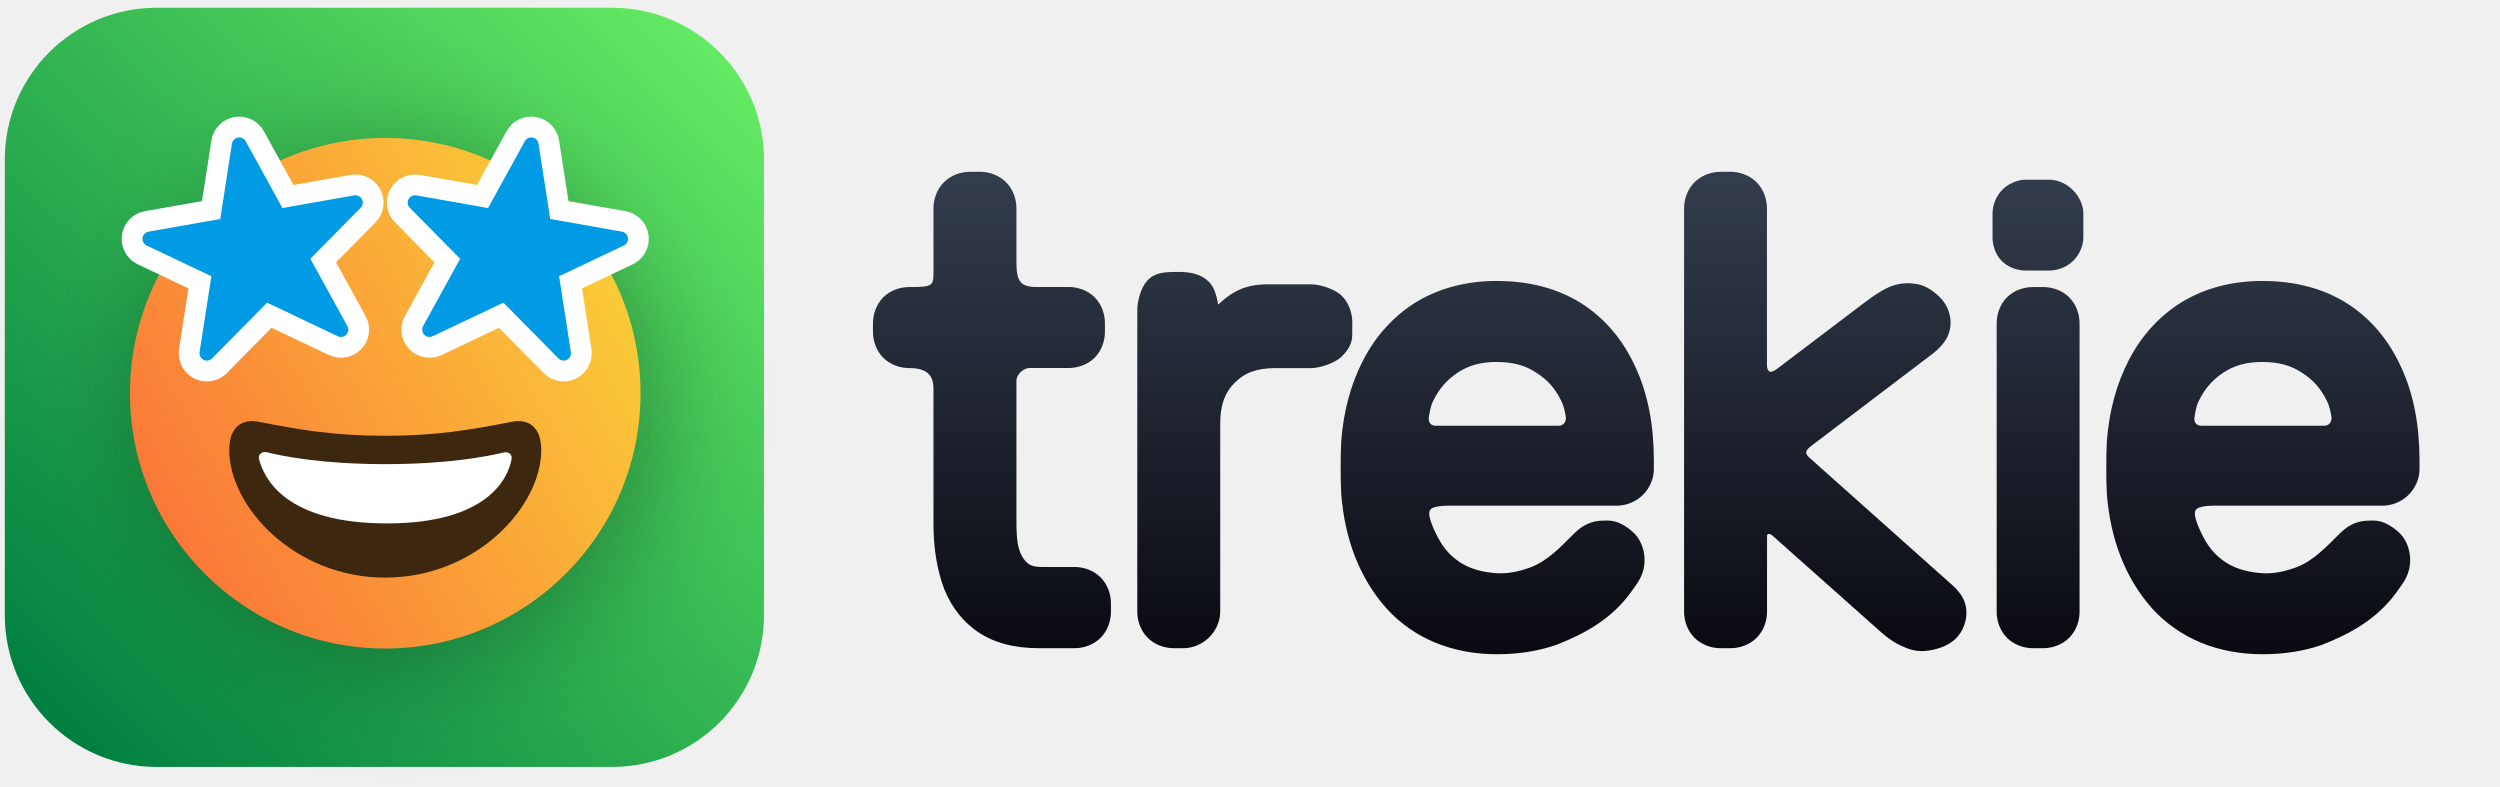
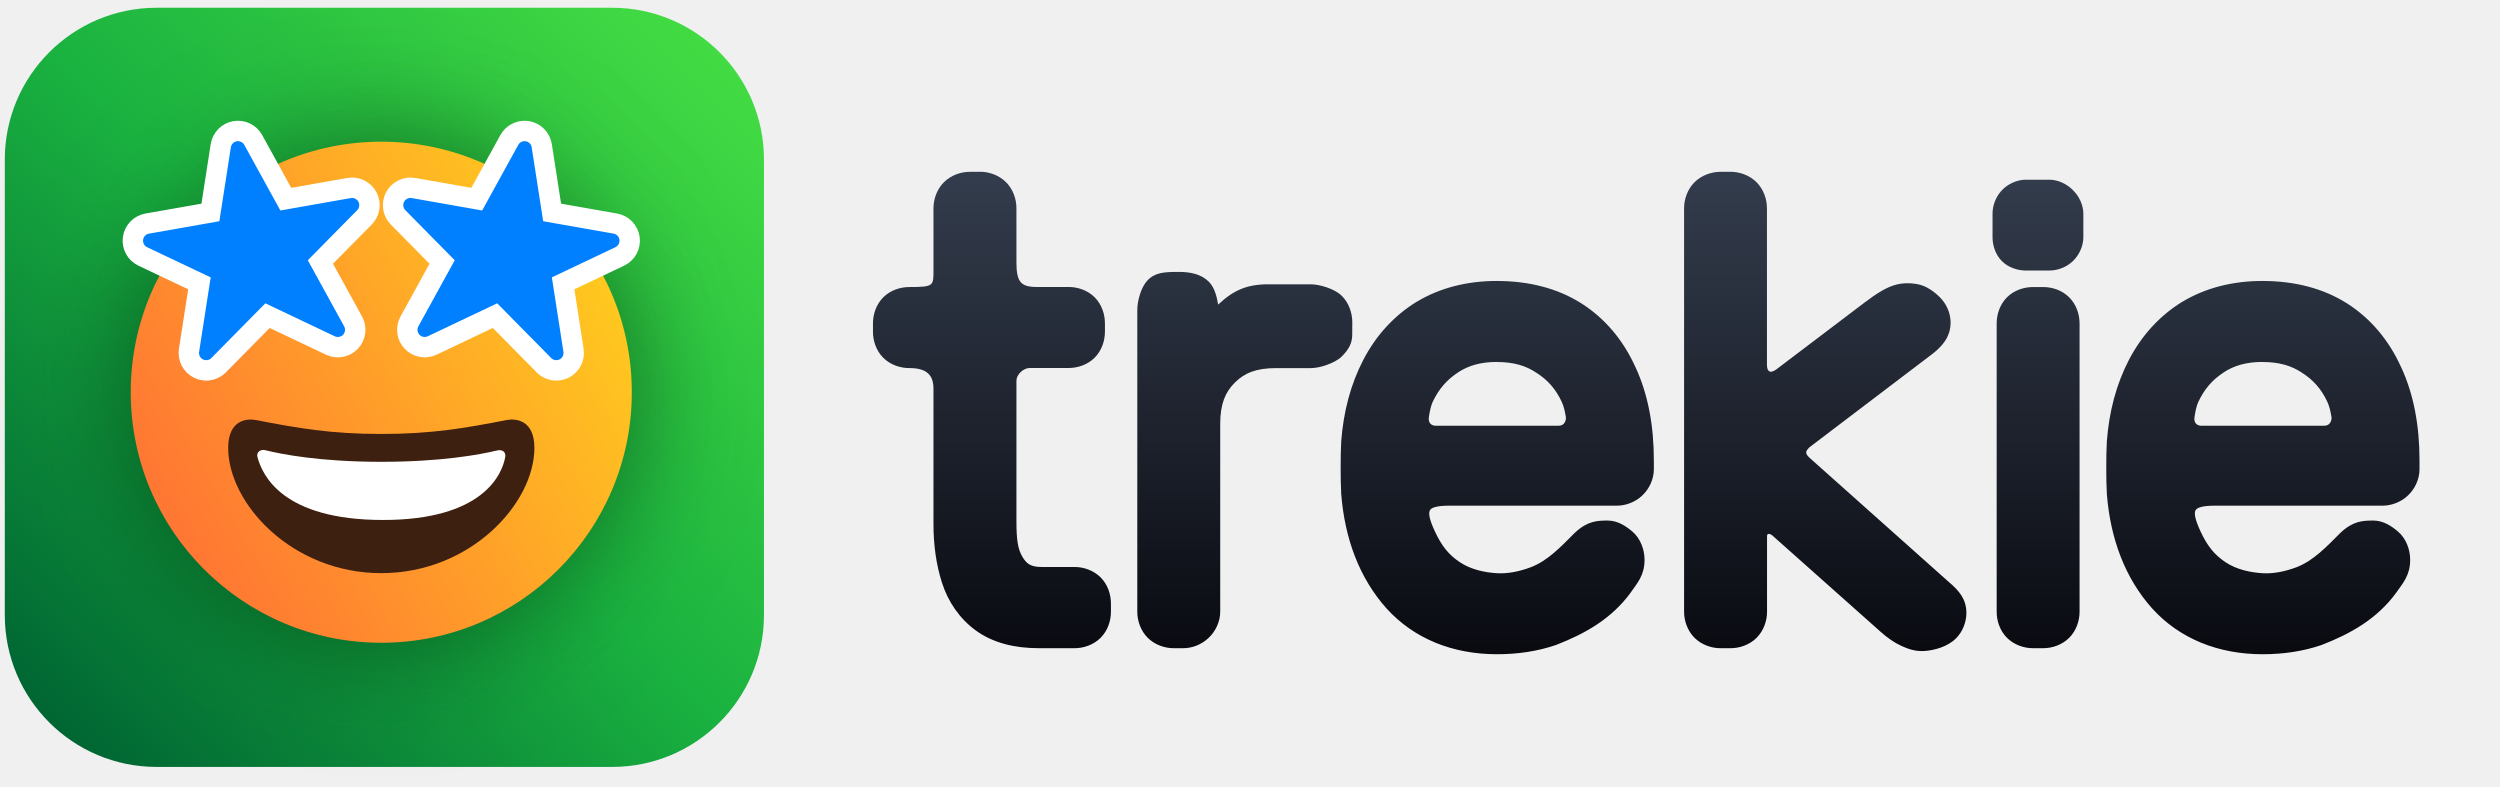
<svg xmlns="http://www.w3.org/2000/svg" xmlns:xlink="http://www.w3.org/1999/xlink" width="823.268" height="259.036" viewBox="0 0 217.823 68.537" version="1.1" id="svg5" xml:space="preserve">
  <defs id="defs2">
-     <linearGradient id="linearGradient120">
-       <stop style="stop-color:#fa7938;stop-opacity:1;" offset="0" id="stop119" />
-       <stop style="stop-color:#faca38;stop-opacity:1;" offset="1" id="stop120" />
+     <linearGradient id="linearGradient48">
+       <stop style="stop-color:#006633;stop-opacity:1;" offset="0" id="stop46" />
+       <stop style="stop-color:#1ab240;stop-opacity:1;" offset="0.5" id="stop47" />
+       <stop style="stop-color:#43db43;stop-opacity:1;" offset="1" id="stop48" />
    </linearGradient>
-     <linearGradient id="linearGradient107">
-       <stop style="stop-color:#008040;stop-opacity:1;" offset="0" id="stop106" />
-       <stop style="stop-color:#63e963;stop-opacity:1;" offset="1" id="stop107" />
+     <linearGradient id="linearGradient122">
+       <stop style="stop-color:#ff7733;stop-opacity:1;" offset="0" id="stop121" />
+       <stop style="stop-color:#ffc71f;stop-opacity:1;" offset="1" id="stop122" />
    </linearGradient>
    <linearGradient id="linearGradient152">
      <stop style="stop-color:#090a10;stop-opacity:1;" offset="0" id="stop151" />
      <stop style="stop-color:#333c4c;stop-opacity:1;" offset="1" id="stop152" />
    </linearGradient>
    <linearGradient id="linearGradient149">
      <stop style="stop-color:#21272c;stop-opacity:1;" offset="0" id="stop149" />
      <stop style="stop-color:#21272c;stop-opacity:0;" offset="1" id="stop150" />
    </linearGradient>
    <style id="style6568">.cls-1{fill:none;}.cls-2{clip-path:url(#clip-path);}</style>
    <style id="style6568-5">.cls-1{fill:none;}.cls-2{clip-path:url(#clip-path);}</style>
    <style id="style6568-9">.cls-1{fill:none;}.cls-2{clip-path:url(#clip-path);}</style>
    <style id="style22571">.cls-1{fill:#84d0f7;}.cls-2{fill:#aa392d;}.cls-3{fill:#7c211a;}.cls-4{fill:#e59973;}.cls-5{fill:#2d2d2d;}.cls-6{opacity:0.2;}.cls-7{opacity:0.3;}</style>
    <style id="style23309">
      .cls-1 {
        fill: none;
      }
    </style>
    <style id="style6568-7">.cls-1{fill:none;}.cls-2{clip-path:url(#clip-path);}</style>
    <style id="style6568-5-5">.cls-1{fill:none;}.cls-2{clip-path:url(#clip-path);}</style>
    <style id="style6568-9-3">.cls-1{fill:none;}.cls-2{clip-path:url(#clip-path);}</style>
    <style id="style22571-5">.cls-1{fill:#84d0f7;}.cls-2{fill:#aa392d;}.cls-3{fill:#7c211a;}.cls-4{fill:#e59973;}.cls-5{fill:#2d2d2d;}.cls-6{opacity:0.2;}.cls-7{opacity:0.3;}</style>
    <style id="style23309-6">
      .cls-1 {
        fill: none;
      }
    </style>
    <style id="style1-9">
      .cls-1 {
        fill: none;
      }
    </style>
-     <linearGradient xlink:href="#linearGradient107" id="linearGradient220" gradientUnits="userSpaceOnUse" gradientTransform="matrix(0.6451905,0,0,0.6451905,88.84633,129.9233)" x1="211.292" y1="762.624" x2="301.672" y2="672.244" />
-     <linearGradient xlink:href="#linearGradient120" id="linearGradient72" gradientUnits="userSpaceOnUse" gradientTransform="matrix(4.670535,0,0,4.670535,181.3872,533.1583)" x1="11.106" y1="14.468" x2="19.155" y2="9.821" />
+     <linearGradient xlink:href="#linearGradient48" id="linearGradient220" gradientUnits="userSpaceOnUse" gradientTransform="matrix(0.6451905,0,0,0.6451905,88.84633,129.9233)" x1="211.292" y1="762.624" x2="301.672" y2="672.244" />
    <rect x="223.755" y="162.305" width="120.361" height="58.945" id="rect24570-3" />
    <linearGradient xlink:href="#linearGradient149" id="linearGradient150" x1="30.676" y1="39.157" x2="78.902" y2="39.157" gradientUnits="userSpaceOnUse" />
    <linearGradient xlink:href="#linearGradient152" id="linearGradient151" gradientUnits="userSpaceOnUse" x1="53.679" y1="46.817" x2="53.679" y2="31.877" />
-     <filter style="color-interpolation-filters:sRGB" id="filter103" x="-0.27" y="-0.27" width="1.562" height="1.562">
-       <feFlood result="flood" in="SourceGraphic" flood-opacity="0.302" flood-color="rgb(0,0,0)" id="feFlood101" />
-       <feGaussianBlur result="blur" in="SourceGraphic" stdDeviation="5" id="feGaussianBlur101" />
-       <feOffset result="offset" in="blur" dx="1" dy="1" id="feOffset101" />
-       <feComposite result="comp1" operator="in" in="flood" in2="offset" id="feComposite102" />
-       <feComposite result="comp2" operator="over" in="SourceGraphic" in2="comp1" id="feComposite103" />
+     <filter style="color-interpolation-filters:sRGB" id="filter5-7" x="-0.275" y="-0.275" width="1.55" height="1.55">
+       <feFlood result="flood" in="SourceGraphic" flood-opacity="0.6" flood-color="rgb(0,51,13)" id="feFlood4-5" />
+       <feGaussianBlur result="blur" in="SourceGraphic" stdDeviation="5" id="feGaussianBlur4-3" />
+       <feOffset result="offset" in="blur" dx="0" dy="0" id="feOffset4-5" />
+       <feComposite result="comp1" operator="in" in="flood" in2="offset" id="feComposite4-6" />
+       <feComposite result="comp2" operator="over" in="SourceGraphic" in2="comp1" id="feComposite5-2" />
    </filter>
-     <linearGradient xlink:href="#linearGradient149" id="linearGradient1" gradientUnits="userSpaceOnUse" x1="30.676" y1="39.157" x2="78.902" y2="39.157" />
-     <linearGradient xlink:href="#linearGradient149" id="linearGradient2" gradientUnits="userSpaceOnUse" x1="30.676" y1="39.157" x2="78.902" y2="39.157" />
+     <linearGradient xlink:href="#linearGradient122" id="linearGradient2" gradientUnits="userSpaceOnUse" gradientTransform="matrix(4.583455,0,0,4.583455,182.3867,534.175)" x1="11.106" y1="14.468" x2="19.155" y2="9.821" />
+     <linearGradient xlink:href="#linearGradient149" id="linearGradient3" gradientUnits="userSpaceOnUse" x1="30.676" y1="39.157" x2="78.902" y2="39.157" />
+     <linearGradient xlink:href="#linearGradient149" id="linearGradient4" gradientUnits="userSpaceOnUse" x1="30.676" y1="39.157" x2="78.902" y2="39.157" />
  </defs>
  <g id="layer1" transform="translate(-219.9442,-558.1619)">
    <rect style="fill:url(#linearGradient220);fill-opacity:1;stroke-width:4.147" id="rect219" width="66.146" height="66.146" x="220.362" y="558.838" rx="13.229" ry="13.229" />
-     <path fill="#ffcc4d" d="m 275.753,592.424 c 0,12.285 -9.959,22.243 -22.243,22.243 -12.285,0 -22.243,-9.959 -22.243,-22.243 0,-12.285 9.959,-22.243 22.243,-22.243 12.285,0 22.243,9.959 22.243,22.243" id="path54" style="fill:url(#linearGradient72);fill-opacity:1;stroke:#ffffff;stroke-width:0;stroke-miterlimit:4;stroke-dasharray:none;stroke-opacity:1;filter:url(#filter103)" />
-     <path fill="#664500" d="m 253.509,596.131 c -4.477,0 -7.448,-0.521 -11.122,-1.236 -0.839,-0.162 -2.471,0 -2.471,2.471 0,4.943 5.678,11.122 13.593,11.122 7.914,0 13.593,-6.179 13.593,-11.122 0,-2.471 -1.632,-2.635 -2.471,-2.471 -3.674,0.714 -6.645,1.236 -11.122,1.236 z" id="path55" style="fill:#3e270f;fill-opacity:1;stroke:none;stroke-width:0;stroke-miterlimit:4;stroke-dasharray:none" />
-     <path fill="#ffffff" d="m 243.214,597.572 c 1.422,0.351 4.8,1.03 10.295,1.03 5.356,0 8.777,-0.645 10.264,-1.003 0.483,-0.129 0.815,0.148 0.744,0.562 -0.285,1.657 -2.091,5.606 -10.842,5.606 -8.96,0 -10.732,-3.99 -11.161,-5.591 -0.116,-0.434 0.294,-0.713 0.7,-0.604 z" id="path56" style="stroke-width:0;stroke-miterlimit:4;stroke-dasharray:none" />
-     <path fill="#e95f28" d="m 250.645,574.294 -5.613,0.99 -2.892,-5.256 c -0.319,-0.58 -0.974,-0.89 -1.621,-0.776 -0.651,0.115 -1.158,0.631 -1.259,1.284 l -0.921,5.928 -5.613,0.99 c -0.661,0.116 -1.171,0.649 -1.262,1.315 -0.09,0.666 0.261,1.314 0.869,1.603 l 5.029,2.387 -0.924,5.946 c -0.103,0.662 0.234,1.315 0.832,1.618 0.221,0.111 0.458,0.164 0.695,0.164 0.404,0 0.803,-0.158 1.101,-0.46 l 4.34,-4.401 5.583,2.651 c 0.606,0.287 1.327,0.152 1.787,-0.336 0.46,-0.488 0.551,-1.216 0.229,-1.803 l -2.902,-5.274 3.911,-3.964 c 0.472,-0.478 0.58,-1.207 0.268,-1.803 -0.314,-0.596 -0.98,-0.918 -1.637,-0.803 z m 5.729,0 5.613,0.99 2.892,-5.256 c 0.319,-0.58 0.974,-0.89 1.621,-0.776 0.65,0.115 1.157,0.631 1.258,1.284 l 0.921,5.928 5.613,0.99 c 0.662,0.116 1.173,0.648 1.262,1.314 0.089,0.666 -0.261,1.314 -0.869,1.603 l -5.029,2.387 0.924,5.946 c 0.103,0.662 -0.234,1.315 -0.832,1.618 -0.221,0.111 -0.458,0.164 -0.694,0.164 -0.404,0 -0.803,-0.158 -1.101,-0.46 l -4.34,-4.4 -5.583,2.651 c -0.606,0.287 -1.327,0.152 -1.787,-0.336 -0.46,-0.488 -0.551,-1.216 -0.229,-1.803 l 2.902,-5.273 -3.911,-3.964 c -0.472,-0.478 -0.58,-1.207 -0.268,-1.803 0.315,-0.596 0.981,-0.918 1.639,-0.803 z" id="path57" style="fill:#009ae5;fill-opacity:1;stroke:#ffffff;stroke-width:1.812;stroke-miterlimit:4;stroke-dasharray:none;stroke-opacity:1" />
    <g aria-label="trekie" id="text10316" style="font-size:10.583px;line-height:1.25;fill:url(#linearGradient150);fill-opacity:1;stroke-width:0.265" transform="matrix(2.793953,0,0,2.793953,210.3001,484.7434)">
-       <g aria-label="trekie" id="text20552" style="font-family:Rubik;-inkscape-font-specification:Rubik;fill:url(#linearGradient1);fill-opacity:1;stroke-width:0.07" />
-       <text xml:space="preserve" transform="scale(0.2645833)" id="text24568" style="font-size:40px;line-height:1.25;font-family:Rubik;-inkscape-font-specification:Rubik;white-space:pre;shape-inside:url(#rect24570-3);display:inline;fill:url(#linearGradient2);fill-opacity:1" />
+       <g aria-label="trekie" id="text20552" style="font-family:Rubik;-inkscape-font-specification:Rubik;fill:url(#linearGradient3);fill-opacity:1;stroke-width:0.07" />
+       <text xml:space="preserve" transform="scale(0.2645833)" id="text24568" style="font-size:40px;line-height:1.25;font-family:Rubik;-inkscape-font-specification:Rubik;white-space:pre;shape-inside:url(#rect24570-3);display:inline;fill:url(#linearGradient4);fill-opacity:1" />
      <path id="path1472" style="font-weight:300;-inkscape-font-specification:'Rubik Light';fill:url(#linearGradient151);fill-opacity:1;stroke-width:0.073" d="m 33.697,31.636 c -0.283,0 -0.591,0.106 -0.81,0.325 -0.219,0.219 -0.325,0.527 -0.325,0.81 v 1.928 c 0,0.491 0.017,0.53 -0.756,0.53 -0.27,0 -0.583,0.094 -0.81,0.321 -0.227,0.227 -0.321,0.54 -0.321,0.81 v 0.265 c 0,0.27 0.094,0.583 0.321,0.81 0.227,0.227 0.54,0.321 0.81,0.321 0.54,0 0.756,0.21 0.756,0.644 v 4.218 c 0,0.653 0.084,1.26 0.261,1.819 0.192,0.607 0.553,1.131 1.054,1.498 0.535,0.392 1.215,0.557 1.973,0.557 h 1.115 c 0.283,0 0.591,-0.106 0.81,-0.325 0.227,-0.227 0.321,-0.54 0.321,-0.81 v -0.263 c 3e-6,-0.27 -0.094,-0.583 -0.321,-0.81 -0.219,-0.219 -0.528,-0.325 -0.81,-0.325 h -1.022 c -0.354,0 -0.481,-0.097 -0.623,-0.344 -0.121,-0.219 -0.171,-0.492 -0.171,-1.075 v -4.379 c 0,-0.231 0.245,-0.407 0.405,-0.407 h 1.224 c 0.27,0 0.583,-0.094 0.81,-0.321 0.227,-0.227 0.321,-0.54 0.321,-0.81 v -0.265 c 0,-0.27 -0.094,-0.583 -0.321,-0.81 -0.227,-0.227 -0.54,-0.321 -0.81,-0.321 h -1.006 c -0.509,0 -0.623,-0.186 -0.623,-0.785 v -1.673 c 0,-0.283 -0.105,-0.591 -0.324,-0.81 -0.213,-0.213 -0.521,-0.325 -0.806,-0.325 z m 23.404,0 c -0.285,-5.3e-5 -0.593,0.112 -0.806,0.325 -0.219,0.219 -0.325,0.527 -0.325,0.81 V 45.357 c -3e-6,0.283 0.106,0.591 0.325,0.81 0.213,0.213 0.521,0.325 0.806,0.325 h 0.321 c 0.283,0 0.591,-0.106 0.81,-0.325 0.219,-0.219 0.325,-0.527 0.325,-0.81 v -2.37 c 0,-0.079 0.096,-0.084 0.195,0.016 l 3.357,2.986 c 0.204,0.182 0.426,0.336 0.638,0.431 0.184,0.083 0.42,0.18 0.722,0.159 0.296,-0.021 0.712,-0.127 0.98,-0.393 0.21,-0.208 0.325,-0.515 0.325,-0.792 8e-6,-0.459 -0.265,-0.71 -0.476,-0.905 -0.004,-0.003 -0.008,-0.005 -0.012,-0.008 l -0.002,-0.002 -4.413,-3.935 c -0.13,-0.13 -0.122,-0.187 0.01,-0.319 l 3.848,-2.922 c 0.158,-0.12 0.334,-0.296 0.444,-0.501 v -5.55e-4 -3.7e-4 -5.55e-4 -5.55e-4 -5.55e-4 -5.55e-4 -3.69e-4 -5.55e-4 c 0.217,-0.431 0.088,-0.927 -0.211,-1.233 v -3.7e-4 -5.55e-4 -5.55e-4 -5.55e-4 c -0.187,-0.187 -0.434,-0.376 -0.73,-0.427 -0.479,-0.083 -0.803,0.041 -1.098,0.211 -0.199,0.115 -0.384,0.251 -0.522,0.357 v -0.002 l -2.752,2.085 c -5e-6,6.73e-4 -5e-6,0.001 0,0.002 -0.243,0.177 -0.306,0.033 -0.306,-0.139 v -4.88 c 0,-0.283 -0.106,-0.591 -0.325,-0.81 -0.219,-0.219 -0.527,-0.325 -0.81,-0.325 z m 9.496,0.246 c -0.257,0.008 -0.54,0.136 -0.723,0.336 -0.19,0.201 -0.285,0.481 -0.285,0.719 v 0.744 c 3e-6,0.246 0.09,0.538 0.292,0.74 0.202,0.202 0.495,0.293 0.741,0.293 h 0.744 c 0.239,2e-6 0.517,-0.095 0.719,-0.285 0.206,-0.189 0.336,-0.484 0.336,-0.748 V 32.937 c 0,-0.257 -0.128,-0.54 -0.325,-0.73 -0.19,-0.197 -0.473,-0.325 -0.73,-0.325 h -0.744 c -0.008,0 -0.016,-2.52e-4 -0.025,0 z m -26.406,2.875 c -0.435,0.002 -0.717,0.014 -0.958,0.268 -0.204,0.216 -0.315,0.645 -0.315,0.923 v 9.409 c 0,0.283 0.106,0.591 0.325,0.81 0.219,0.219 0.527,0.325 0.81,0.325 h 0.3 c 0.278,0 0.569,-0.113 0.784,-0.317 0.228,-0.21 0.367,-0.52 0.367,-0.817 v -5.858 c 0,-0.619 0.155,-0.99 0.454,-1.289 0.301,-0.301 0.666,-0.454 1.285,-0.454 h 1.089 c 0.143,0 0.337,-0.04 0.495,-0.099 0.169,-0.063 0.349,-0.144 0.471,-0.267 0.226,-0.226 0.323,-0.423 0.323,-0.679 0,-0.106 0.003,-0.295 0.002,-0.396 -0.003,-0.283 -0.106,-0.591 -0.325,-0.81 -0.123,-0.123 -0.296,-0.206 -0.471,-0.267 -0.176,-0.06 -0.353,-0.095 -0.495,-0.095 h -1.333 c -0.668,0 -1.084,0.187 -1.56,0.633 -10e-4,-0.006 -10e-4,-0.007 -0.002,-0.013 -0.03,-0.173 -0.091,-0.505 -0.286,-0.699 -0.244,-0.244 -0.584,-0.31 -0.96,-0.308 z m 9.943,0.282 c -0.923,0 -1.771,0.211 -2.497,0.647 0.004,-0.002 -1.62e-4,-9.31e-4 -0.01,0.004 a 0.133,0.133 0 0 0 -0.006,0.004 c -0.703,0.434 -1.263,1.051 -1.656,1.809 -0.39,0.751 -0.619,1.609 -0.688,2.548 a 0.133,0.133 0 0 0 0,0.01 c -2e-6,0.001 -2e-6,0.002 0,0.004 -0.014,0.221 -0.017,0.532 -0.017,0.795 0,0.263 0.003,0.575 0.017,0.796 -1.3e-5,0.003 -10e-6,0.003 0,0.006 7.5e-5,10e-4 -6.7e-5,0.003 0,0.004 a 0.133,0.133 0 0 0 0,0.006 c 0.11,1.418 0.575,2.639 1.409,3.575 a 0.133,0.133 0 0 0 0.004,0.004 c 0.855,0.945 2.064,1.429 3.444,1.429 0.66,0 1.271,-0.094 1.834,-0.286 a 0.133,0.133 0 0 0 0.006,-0.002 c 0.903,-0.349 1.731,-0.813 2.331,-1.635 a 0.133,0.133 0 0 0 0,-1.85e-4 0.133,0.133 0 0 0 0,-1.85e-4 0.133,0.133 0 0 0 0,-1.85e-4 0.133,0.133 0 0 0 0,-1.85e-4 0.133,0.133 0 0 0 0,-1.85e-4 0.133,0.133 0 0 0 0,-1.85e-4 0.133,0.133 0 0 0 0,-1.85e-4 0.133,0.133 0 0 0 0,-1.85e-4 0.133,0.133 0 0 0 0,-1.85e-4 0.133,0.133 0 0 0 0,-1.85e-4 0.133,0.133 0 0 0 0,-1.84e-4 c 0.211,-0.298 0.432,-0.541 0.432,-1.022 0,-0.319 -0.129,-0.667 -0.381,-0.88 -0.194,-0.164 -0.45,-0.342 -0.769,-0.342 -0.33,0 -0.634,0.015 -1.02,0.379 a 0.133,0.133 0 0 0 -0.004,0.002 c -0.432,0.433 -0.847,0.876 -1.376,1.076 -0.337,0.126 -0.698,0.205 -1.044,0.186 -0.409,-0.023 -0.833,-0.123 -1.16,-0.34 -0.347,-0.231 -0.571,-0.502 -0.786,-0.968 -0.086,-0.185 -0.141,-0.334 -0.163,-0.445 -0.022,-0.11 -0.011,-0.173 0.01,-0.211 0.022,-0.038 0.064,-0.073 0.164,-0.1 0.1,-0.028 0.25,-0.043 0.448,-0.043 h 5.22 c 0.267,0 0.565,-0.105 0.783,-0.311 0.229,-0.211 0.368,-0.522 0.368,-0.82 v -0.282 c 0,-1.083 -0.18,-2.058 -0.57,-2.901 l -0.002,-0.002 C 54.077,36.89 53.504,36.205 52.765,35.737 52.017,35.264 51.123,35.04 50.135,35.04 Z m 23.876,0 c -0.923,0 -1.771,0.211 -2.497,0.647 0.004,-0.002 -1.61e-4,-9.31e-4 -0.01,0.004 a 0.133,0.133 0 0 0 -0.006,0.004 c -0.703,0.434 -1.262,1.051 -1.656,1.809 -0.39,0.751 -0.619,1.609 -0.688,2.548 a 0.133,0.133 0 0 0 0,0.01 c -3e-6,0.001 -3e-6,0.002 0,0.004 -0.014,0.221 -0.017,0.532 -0.017,0.795 0,0.263 0.003,0.575 0.017,0.796 -1.4e-5,0.003 -1.2e-5,0.003 0,0.006 7.4e-5,10e-4 -6.8e-5,0.003 0,0.004 a 0.133,0.133 0 0 0 0,0.006 c 0.11,1.418 0.575,2.639 1.409,3.575 a 0.133,0.133 0 0 0 0.004,0.004 c 0.855,0.945 2.064,1.429 3.444,1.429 0.66,0 1.271,-0.094 1.834,-0.286 a 0.133,0.133 0 0 0 0.006,-0.002 c 0.903,-0.349 1.731,-0.813 2.331,-1.635 a 0.133,0.133 0 0 0 0,-1.85e-4 0.133,0.133 0 0 0 0,-1.85e-4 0.133,0.133 0 0 0 0,-1.85e-4 0.133,0.133 0 0 0 0,-1.85e-4 0.133,0.133 0 0 0 0,-1.85e-4 0.133,0.133 0 0 0 0,-1.85e-4 0.133,0.133 0 0 0 0,-1.85e-4 0.133,0.133 0 0 0 0,-1.85e-4 0.133,0.133 0 0 0 0,-1.85e-4 0.133,0.133 0 0 0 0,-1.85e-4 0.133,0.133 0 0 0 0,-1.84e-4 c 0.211,-0.298 0.432,-0.541 0.432,-1.022 0,-0.319 -0.129,-0.667 -0.381,-0.88 -0.194,-0.164 -0.45,-0.342 -0.769,-0.342 -0.33,0 -0.634,0.015 -1.02,0.379 a 0.133,0.133 0 0 0 -0.003,0.002 c -0.432,0.433 -0.847,0.876 -1.376,1.076 -0.337,0.126 -0.697,0.205 -1.044,0.186 -0.409,-0.023 -0.833,-0.123 -1.16,-0.34 -0.347,-0.231 -0.571,-0.502 -0.786,-0.968 -0.086,-0.185 -0.14,-0.334 -0.163,-0.445 -0.022,-0.11 -0.012,-0.173 0.01,-0.211 0.022,-0.038 0.064,-0.073 0.164,-0.1 0.1,-0.028 0.25,-0.043 0.448,-0.043 h 5.22 c 0.267,0 0.565,-0.105 0.783,-0.311 0.229,-0.211 0.368,-0.522 0.368,-0.82 v -0.282 c 0,-1.083 -0.18,-2.058 -0.57,-2.901 l -0.002,-0.002 C 77.953,36.89 77.38,36.205 76.641,35.737 75.893,35.264 74.999,35.04 74.011,35.04 Z m -7.161,0.19 c -0.27,0 -0.583,0.094 -0.81,0.321 -0.227,0.227 -0.321,0.54 -0.321,0.81 v 8.997 c 0,0.27 0.094,0.583 0.321,0.81 0.219,0.219 0.527,0.325 0.81,0.325 h 0.321 c 0.283,0 0.591,-0.106 0.81,-0.325 0.226,-0.226 0.323,-0.539 0.323,-0.81 v -8.997 c 0,-0.27 -0.096,-0.583 -0.323,-0.81 -0.227,-0.227 -0.54,-0.321 -0.81,-0.321 z m -16.715,2.338 h 1.85e-4 c 0.517,0 0.9,0.114 1.227,0.333 a 0.133,0.133 0 0 0 0.002,0.002 c 0.011,0.007 0.011,0.008 0.006,0.004 a 0.133,0.133 0 0 0 0.004,0.002 c 0.345,0.22 0.591,0.5 0.778,0.894 0.065,0.137 0.104,0.303 0.132,0.483 a 0.133,0.133 0 0 0 0.002,0.015 c 0.003,0.01 -8.08e-4,0.095 -0.038,0.153 -0.038,0.059 -0.088,0.102 -0.199,0.102 H 48.229 c -0.162,0 -0.237,-0.113 -0.22,-0.251 0.026,-0.188 0.061,-0.361 0.124,-0.503 a 0.133,0.133 0 0 0 0.004,-0.004 c 0.189,-0.395 0.435,-0.674 0.767,-0.893 a 0.133,0.133 0 0 0 0.012,-0.01 c 0.326,-0.215 0.706,-0.329 1.219,-0.329 z m 23.876,0 c 0.517,0 0.9,0.114 1.227,0.333 a 0.133,0.133 0 0 0 0.002,0.002 c 0.011,0.007 0.011,0.008 0.006,0.004 a 0.133,0.133 0 0 0 0.004,0.002 c 0.345,0.22 0.591,0.5 0.778,0.894 0.065,0.137 0.104,0.303 0.132,0.483 a 0.133,0.133 0 0 0 0.002,0.015 c 0.003,0.01 -8.07e-4,0.095 -0.038,0.153 -0.038,0.059 -0.088,0.102 -0.199,0.102 h -3.819 c -0.162,0 -0.237,-0.113 -0.22,-0.251 0.026,-0.188 0.061,-0.361 0.124,-0.503 a 0.133,0.133 0 0 0 0.004,-0.004 c 0.189,-0.395 0.434,-0.674 0.767,-0.893 a 0.133,0.133 0 0 0 0.012,-0.01 c 0.326,-0.215 0.707,-0.329 1.22,-0.329 z" />
    </g>
+     <path fill="#ffcc4d" d="m 274.993,592.336 c 0,12.056 -9.773,21.829 -21.829,21.829 -12.056,0 -21.829,-9.773 -21.829,-21.829 0,-12.056 9.773,-21.829 21.829,-21.829 12.056,0 21.829,9.773 21.829,21.829" id="path22-1" style="fill:url(#linearGradient2);fill-opacity:1;stroke:#ffffff;stroke-width:0;stroke-miterlimit:4;stroke-dasharray:none;stroke-opacity:1;filter:url(#filter5-7)" />
+     <path fill="#664500" d="m 253.164,595.974 c -4.394,0 -7.309,-0.512 -10.914,-1.213 -0.823,-0.159 -2.425,0 -2.425,2.425 0,4.851 5.572,10.914 13.34,10.914 7.766,0 13.34,-6.064 13.34,-10.914 0,-2.425 -1.602,-2.585 -2.425,-2.425 -3.605,0.701 -6.521,1.213 -10.914,1.213 z" id="path23-2" style="fill:#3d200f;fill-opacity:1;stroke:none;stroke-width:0;stroke-miterlimit:4;stroke-dasharray:none" />
+     <path fill="#ffffff" d="m 243.061,597.388 c 1.396,0.345 4.71,1.011 10.103,1.011 5.256,0 8.613,-0.633 10.073,-0.984 0.474,-0.127 0.8,0.145 0.73,0.551 -0.28,1.626 -2.052,5.501 -10.64,5.501 -8.793,0 -10.532,-3.916 -10.953,-5.487 -0.114,-0.426 0.288,-0.699 0.687,-0.593 z" id="path24-7" style="stroke-width:0;stroke-miterlimit:4;stroke-dasharray:none" />
+     <path fill="#e95f28" d="m 250.353,574.544 -5.508,0.971 -2.838,-5.158 c -0.313,-0.569 -0.956,-0.873 -1.591,-0.762 -0.639,0.113 -1.136,0.62 -1.236,1.26 l -0.903,5.817 -5.508,0.971 c -0.649,0.114 -1.15,0.637 -1.238,1.29 -0.088,0.654 0.256,1.289 0.853,1.573 l 4.936,2.343 -0.907,5.836 c -0.101,0.65 0.229,1.29 0.816,1.587 0.217,0.109 0.45,0.161 0.682,0.161 0.397,0 0.788,-0.155 1.081,-0.451 l 4.259,-4.318 5.479,2.601 c 0.594,0.281 1.302,0.149 1.754,-0.33 0.451,-0.479 0.541,-1.193 0.224,-1.769 l -2.847,-5.176 3.838,-3.89 c 0.463,-0.469 0.569,-1.185 0.263,-1.769 -0.308,-0.585 -0.962,-0.901 -1.607,-0.788 z m 5.622,0 5.508,0.971 2.838,-5.158 c 0.313,-0.569 0.956,-0.873 1.591,-0.762 0.638,0.113 1.135,0.62 1.235,1.26 l 0.903,5.817 5.508,0.971 c 0.65,0.114 1.151,0.635 1.238,1.289 0.087,0.654 -0.256,1.289 -0.853,1.573 l -4.936,2.343 0.907,5.836 c 0.101,0.65 -0.229,1.29 -0.816,1.587 -0.217,0.109 -0.45,0.161 -0.682,0.161 -0.397,0 -0.788,-0.155 -1.081,-0.451 l -4.259,-4.318 -5.479,2.601 c -0.594,0.281 -1.302,0.149 -1.754,-0.33 -0.451,-0.479 -0.541,-1.193 -0.224,-1.769 l 2.847,-5.175 -3.838,-3.89 c -0.463,-0.469 -0.569,-1.185 -0.263,-1.769 0.309,-0.585 0.963,-0.901 1.608,-0.788 z" id="path25-0" style="fill:#0080ff;fill-opacity:1;stroke:#ffffff;stroke-width:1.778;stroke-miterlimit:4;stroke-dasharray:none;stroke-opacity:1" />
  </g>
  <style type="text/css" id="style1941">
	.st0{fill:none;stroke:#000000;stroke-width:2;stroke-linecap:round;stroke-linejoin:round;stroke-miterlimit:10;}
</style>
  <style type="text/css" id="style1941-0">
	.st0{fill:none;stroke:#000000;stroke-width:2;stroke-linecap:round;stroke-linejoin:round;stroke-miterlimit:10;}
</style>
  <style type="text/css" id="style1941-7">
	.st0{fill:none;stroke:#000000;stroke-width:2;stroke-linecap:round;stroke-linejoin:round;stroke-miterlimit:10;}
</style>
  <style type="text/css" id="style22485">
	.st0{fill:none;stroke:#6C3DB7;stroke-width:4;stroke-linecap:round;stroke-linejoin:round;stroke-miterlimit:10;}
	.st1{fill:none;stroke:#1F992A;stroke-width:4;stroke-linecap:round;stroke-linejoin:round;stroke-miterlimit:10;}
	.st2{fill:none;stroke:#6A83BA;stroke-width:4;stroke-linecap:round;stroke-linejoin:round;stroke-miterlimit:10;}
	.st3{fill:#8A8AFF;stroke:#8A8AFF;stroke-width:2;stroke-linecap:round;stroke-linejoin:round;stroke-miterlimit:10;}
	.st4{fill:#6C3DB7;stroke:#6C3DB7;stroke-width:2;stroke-linecap:round;stroke-linejoin:round;stroke-miterlimit:10;}
	.st5{fill:#A576FF;stroke:#A576FF;stroke-width:2;stroke-linecap:round;stroke-linejoin:round;stroke-miterlimit:10;}
	.st6{fill:#F2BB41;stroke:#F2BB41;stroke-width:2;stroke-linecap:round;stroke-linejoin:round;stroke-miterlimit:10;}
	.st7{fill:#E08838;stroke:#E08838;stroke-width:2;stroke-linecap:round;stroke-linejoin:round;stroke-miterlimit:10;}
	.st8{fill:#1F992A;stroke:#1F992A;stroke-width:2;stroke-linecap:round;stroke-linejoin:round;stroke-miterlimit:10;}
	.st9{fill:#5EC11E;stroke:#5EC11E;stroke-width:2;stroke-linecap:round;stroke-linejoin:round;stroke-miterlimit:10;}
	.st10{fill:#E3FAFF;stroke:#E3FAFF;stroke-width:2;stroke-linecap:round;stroke-linejoin:round;stroke-miterlimit:10;}
	.st11{fill:#FF5093;stroke:#FF5093;stroke-width:2;stroke-linecap:round;stroke-linejoin:round;stroke-miterlimit:10;}
	.st12{fill:#B7257F;stroke:#B7257F;stroke-width:2;stroke-linecap:round;stroke-linejoin:round;stroke-miterlimit:10;}
	.st13{fill:#5189E5;stroke:#5189E5;stroke-width:2;stroke-linecap:round;stroke-linejoin:round;stroke-miterlimit:10;}
	.st14{fill:#6EBAFF;stroke:#6EBAFF;stroke-width:2;stroke-linecap:round;stroke-linejoin:round;stroke-miterlimit:10;}
	.st15{fill:#EDD977;stroke:#EDD977;stroke-width:2;stroke-linecap:round;stroke-linejoin:round;stroke-miterlimit:10;}
	.st16{fill:#8C43FF;stroke:#8C43FF;stroke-width:2;stroke-linecap:round;stroke-linejoin:round;stroke-miterlimit:10;}
	.st17{fill:#5252BA;stroke:#5252BA;stroke-width:2;stroke-linecap:round;stroke-linejoin:round;stroke-miterlimit:10;}
	.st18{fill:none;stroke:#E3FAFF;stroke-width:4;stroke-linecap:round;stroke-linejoin:round;stroke-miterlimit:10;}
	.st19{fill:#354C75;stroke:#354C75;stroke-width:2;stroke-linecap:round;stroke-linejoin:round;stroke-miterlimit:10;}
</style>
  <style type="text/css" id="style23106">
	.st0{fill:none;stroke:#000000;stroke-width:2;stroke-linecap:round;stroke-linejoin:round;stroke-miterlimit:10;}
	.st1{fill:none;stroke:#000000;stroke-width:2;stroke-linejoin:round;stroke-miterlimit:10;}
</style>
  <style type="text/css" id="style1941-1">
	.st0{fill:none;stroke:#000000;stroke-width:2;stroke-linecap:round;stroke-linejoin:round;stroke-miterlimit:10;}
</style>
  <style type="text/css" id="style1941-0-8">
	.st0{fill:none;stroke:#000000;stroke-width:2;stroke-linecap:round;stroke-linejoin:round;stroke-miterlimit:10;}
</style>
  <style type="text/css" id="style1941-7-7">
	.st0{fill:none;stroke:#000000;stroke-width:2;stroke-linecap:round;stroke-linejoin:round;stroke-miterlimit:10;}
</style>
  <style type="text/css" id="style22485-9">
	.st0{fill:none;stroke:#6C3DB7;stroke-width:4;stroke-linecap:round;stroke-linejoin:round;stroke-miterlimit:10;}
	.st1{fill:none;stroke:#1F992A;stroke-width:4;stroke-linecap:round;stroke-linejoin:round;stroke-miterlimit:10;}
	.st2{fill:none;stroke:#6A83BA;stroke-width:4;stroke-linecap:round;stroke-linejoin:round;stroke-miterlimit:10;}
	.st3{fill:#8A8AFF;stroke:#8A8AFF;stroke-width:2;stroke-linecap:round;stroke-linejoin:round;stroke-miterlimit:10;}
	.st4{fill:#6C3DB7;stroke:#6C3DB7;stroke-width:2;stroke-linecap:round;stroke-linejoin:round;stroke-miterlimit:10;}
	.st5{fill:#A576FF;stroke:#A576FF;stroke-width:2;stroke-linecap:round;stroke-linejoin:round;stroke-miterlimit:10;}
	.st6{fill:#F2BB41;stroke:#F2BB41;stroke-width:2;stroke-linecap:round;stroke-linejoin:round;stroke-miterlimit:10;}
	.st7{fill:#E08838;stroke:#E08838;stroke-width:2;stroke-linecap:round;stroke-linejoin:round;stroke-miterlimit:10;}
	.st8{fill:#1F992A;stroke:#1F992A;stroke-width:2;stroke-linecap:round;stroke-linejoin:round;stroke-miterlimit:10;}
	.st9{fill:#5EC11E;stroke:#5EC11E;stroke-width:2;stroke-linecap:round;stroke-linejoin:round;stroke-miterlimit:10;}
	.st10{fill:#E3FAFF;stroke:#E3FAFF;stroke-width:2;stroke-linecap:round;stroke-linejoin:round;stroke-miterlimit:10;}
	.st11{fill:#FF5093;stroke:#FF5093;stroke-width:2;stroke-linecap:round;stroke-linejoin:round;stroke-miterlimit:10;}
	.st12{fill:#B7257F;stroke:#B7257F;stroke-width:2;stroke-linecap:round;stroke-linejoin:round;stroke-miterlimit:10;}
	.st13{fill:#5189E5;stroke:#5189E5;stroke-width:2;stroke-linecap:round;stroke-linejoin:round;stroke-miterlimit:10;}
	.st14{fill:#6EBAFF;stroke:#6EBAFF;stroke-width:2;stroke-linecap:round;stroke-linejoin:round;stroke-miterlimit:10;}
	.st15{fill:#EDD977;stroke:#EDD977;stroke-width:2;stroke-linecap:round;stroke-linejoin:round;stroke-miterlimit:10;}
	.st16{fill:#8C43FF;stroke:#8C43FF;stroke-width:2;stroke-linecap:round;stroke-linejoin:round;stroke-miterlimit:10;}
	.st17{fill:#5252BA;stroke:#5252BA;stroke-width:2;stroke-linecap:round;stroke-linejoin:round;stroke-miterlimit:10;}
	.st18{fill:none;stroke:#E3FAFF;stroke-width:4;stroke-linecap:round;stroke-linejoin:round;stroke-miterlimit:10;}
	.st19{fill:#354C75;stroke:#354C75;stroke-width:2;stroke-linecap:round;stroke-linejoin:round;stroke-miterlimit:10;}
</style>
  <style type="text/css" id="style23106-2">
	.st0{fill:none;stroke:#000000;stroke-width:2;stroke-linecap:round;stroke-linejoin:round;stroke-miterlimit:10;}
	.st1{fill:none;stroke:#000000;stroke-width:2;stroke-linejoin:round;stroke-miterlimit:10;}
</style>
  <style type="text/css" id="style4736">

	.st0{fill:#D1D1D1;}
	.st1{fill:#454545;}

</style>
  <style type="text/css" id="style1">
	.st0{fill:none;stroke:#000000;stroke-width:2;stroke-linecap:round;stroke-linejoin:round;stroke-miterlimit:10;}
</style>
  <style type="text/css" id="style1-4">
	.linesandangles_een{fill:#111918;}
</style>
  <style type="text/css" id="style1-2">
	.st0{fill:#000000;}
</style>
  <style type="text/css" id="style1-5">
	.st0{fill:#000000;}
</style>
  <style type="text/css" id="style1-1">
	.st0{fill:#000000;}
</style>
</svg>
